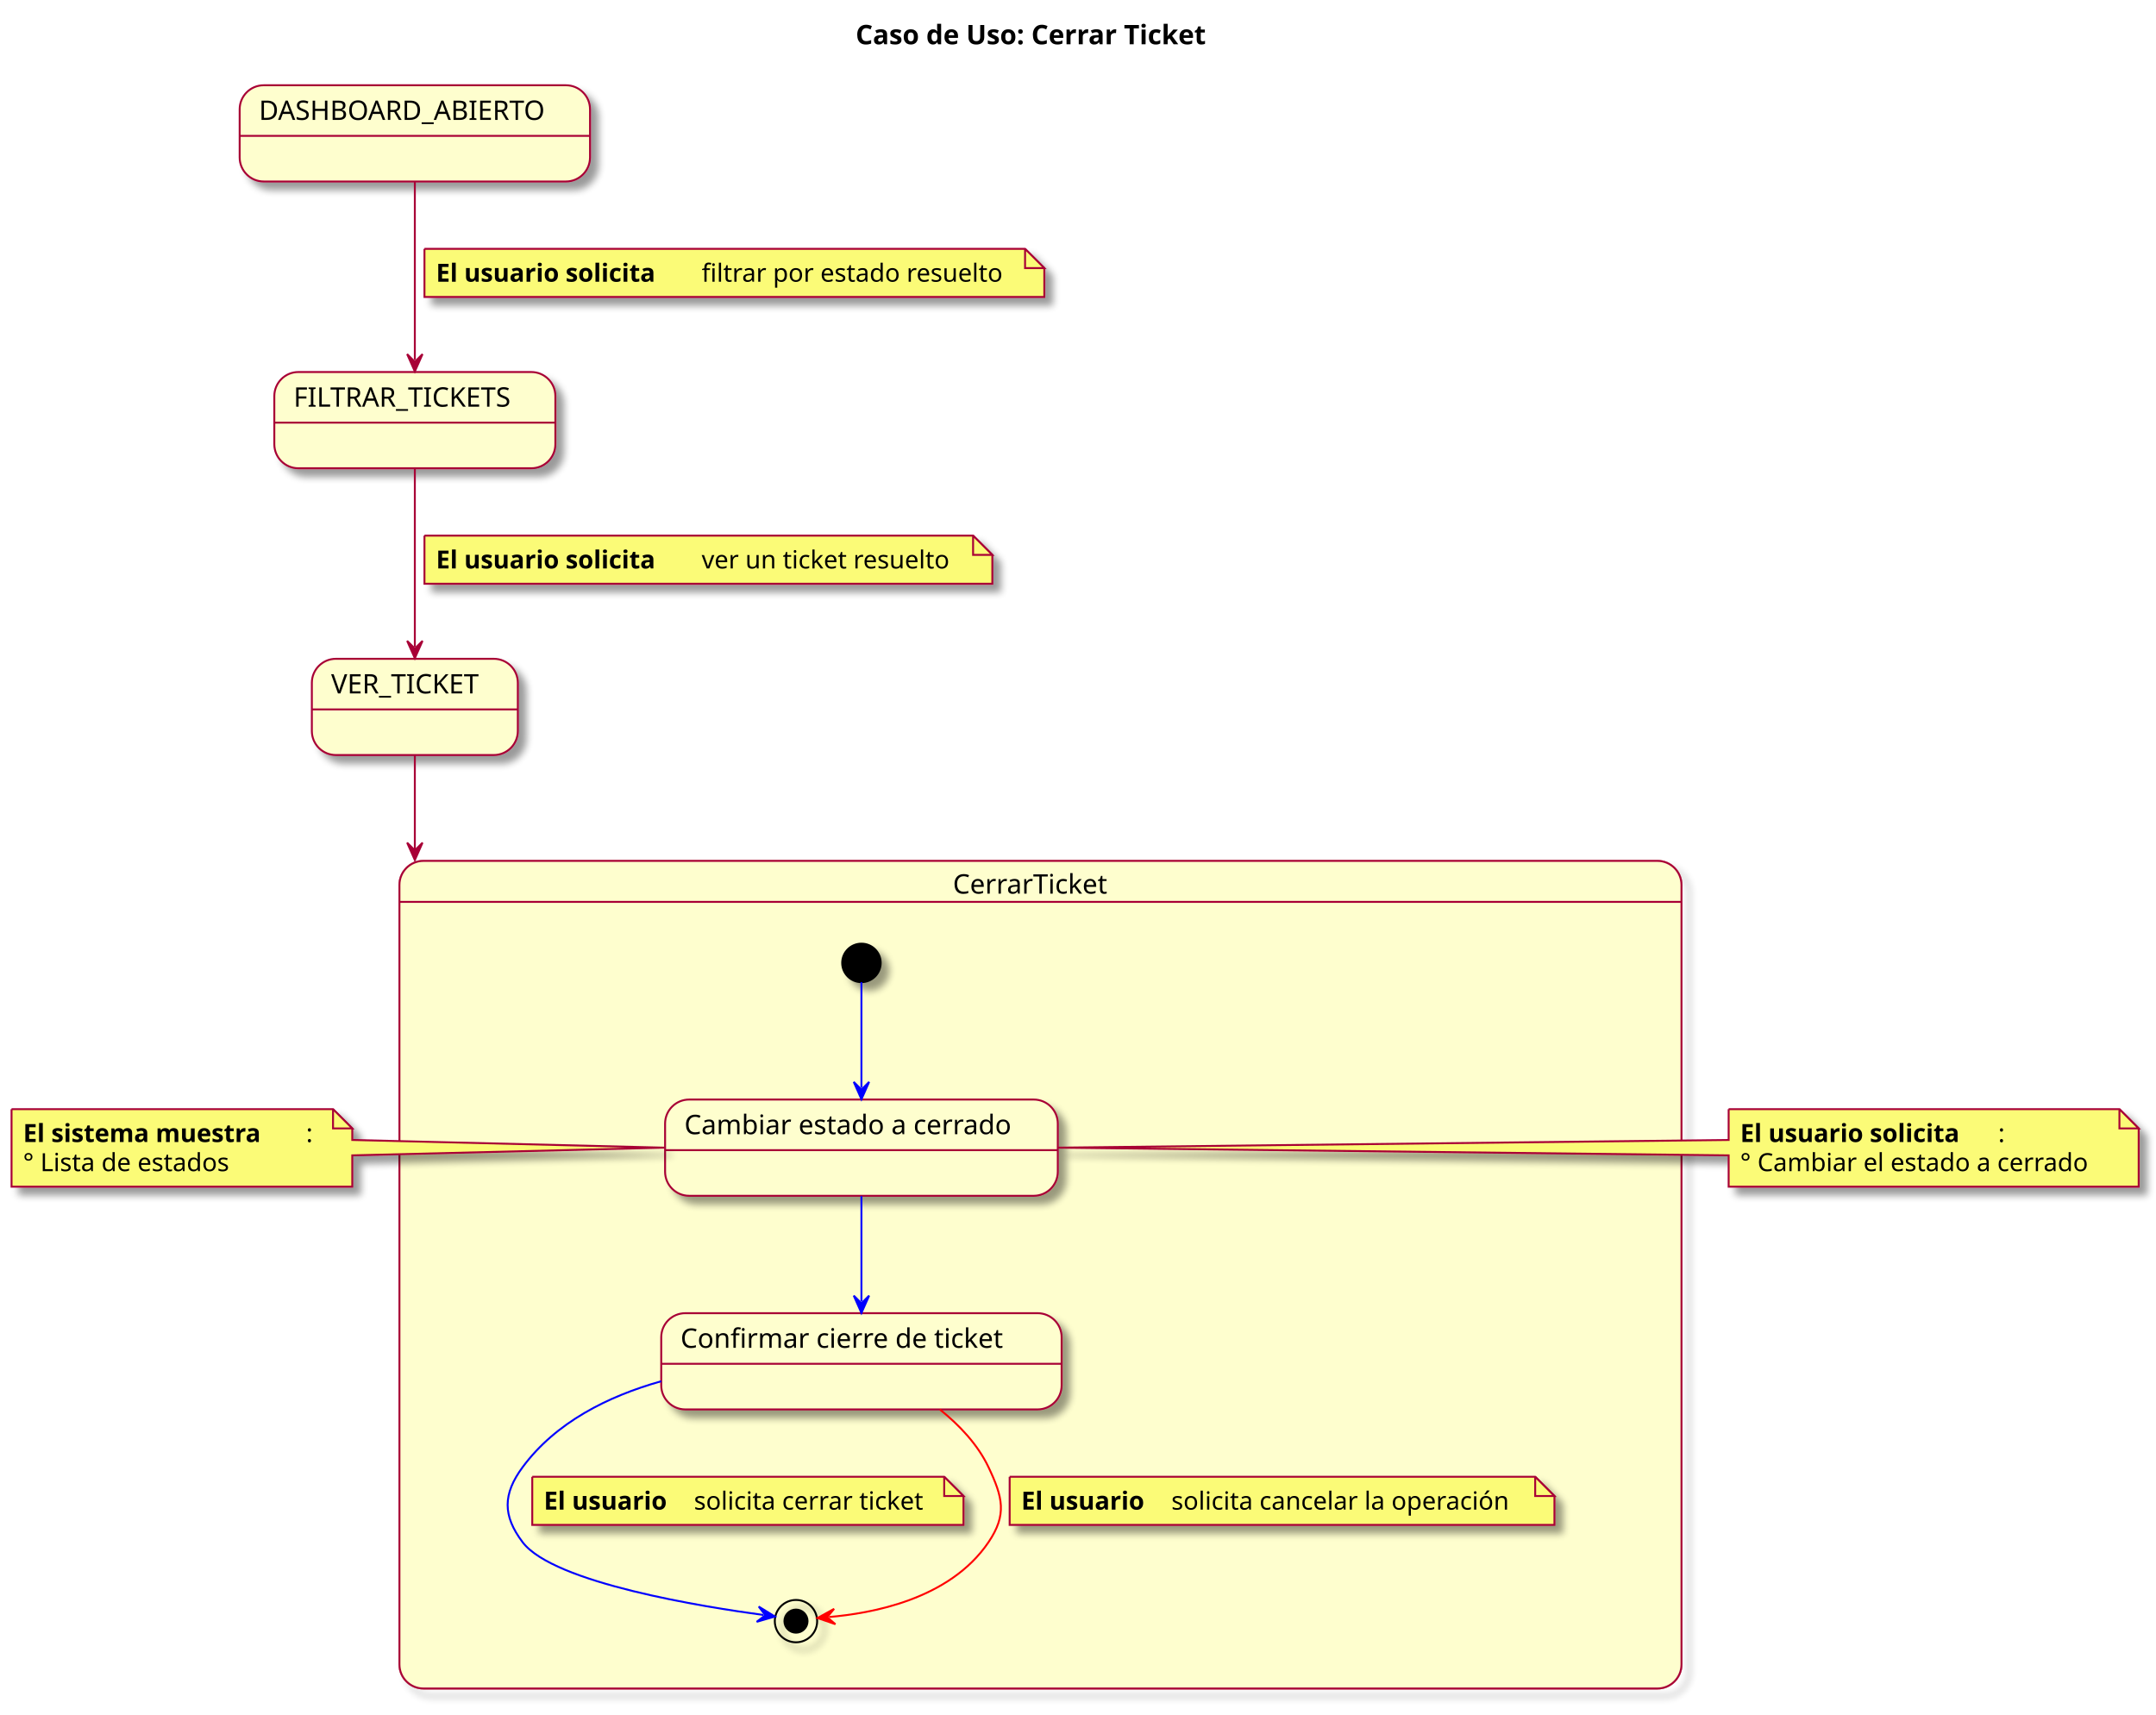
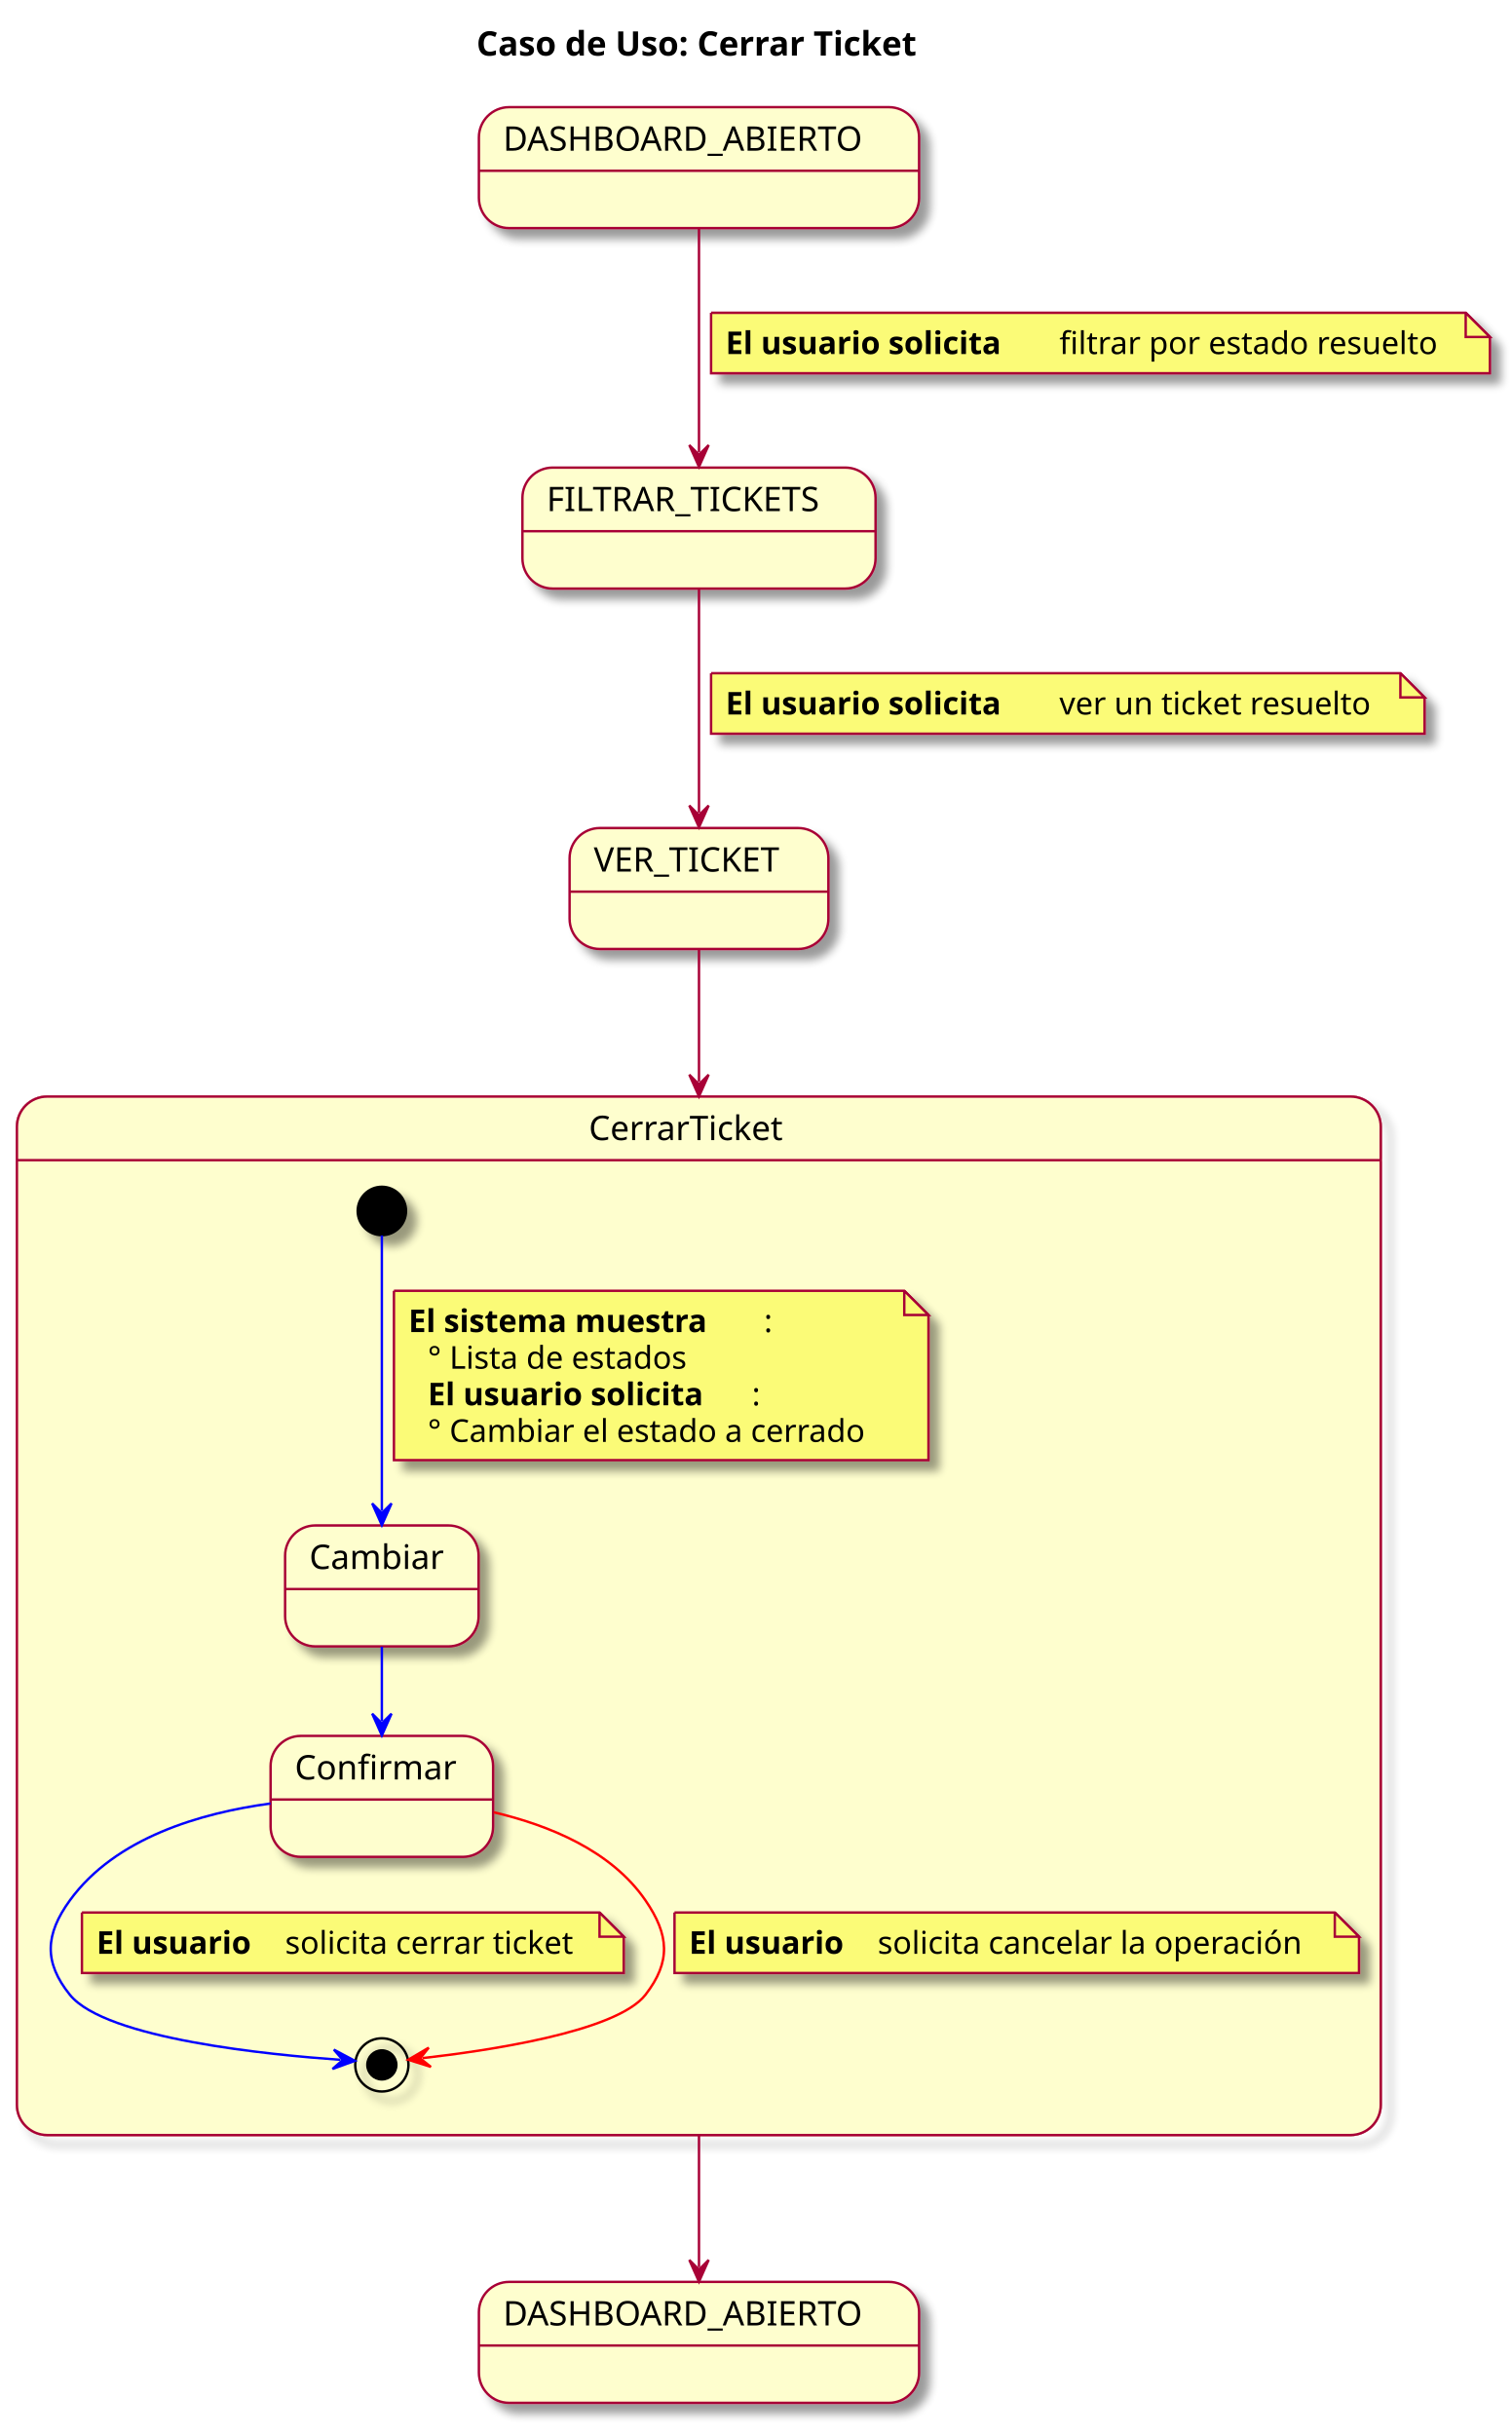
- <svg xmlns="http://www.w3.org/2000/svg" contentStyleType="text/css" height="891px" preserveAspectRatio="none" style="width:1120px;height:891px;background:#FFFFFF;" version="1.1" viewBox="0 0 1120 891" width="1120px" zoomAndPan="magnify">
+ <svg xmlns="http://www.w3.org/2000/svg" contentStyleType="text/css" height="1007px" preserveAspectRatio="none" style="width:625px;height:1007px;background:#FFFFFF;" version="1.1" viewBox="0 0 625 1007" width="625px" zoomAndPan="magnify">
  <defs>
-     <filter height="300%" id="flnxhgmijavzb" width="300%" x="-1" y="-1">
+     <filter height="300%" id="fqpcnuu2rs7pa" width="300%" x="-1" y="-1">
      <feGaussianBlur result="blurOut" stdDeviation="2.0" />
      <feColorMatrix in="blurOut" result="blurOut2" type="matrix" values="0 0 0 0 0 0 0 0 0 0 0 0 0 0 0 0 0 0 .4 0" />
      <feOffset dx="4.0" dy="4.0" in="blurOut2" result="blurOut3" />
      <feBlend in="SourceGraphic" in2="blurOut3" mode="normal" />
    </filter>
  </defs>
  <g>
-     <text fill="#000000" font-family="sans-serif" font-size="14" font-weight="bold" lengthAdjust="spacing" textLength="215" x="444.5" y="22.995">Caso de Uso: Cerrar Ticket</text>
-     <g id="cluster_CerrarTicket">
-       <rect fill="none" filter="url(#flnxhgmijavzb)" height="430" rx="12.5" ry="12.5" style="stroke:#A80036;stroke-width:1.0;" width="666" x="207.5" y="447.297" />
-       <path d="M220,447.297 L861,447.297 A12.5,12.5 0 0 1 873.5,459.797 L873.5,468.594 L207.5,468.594 L207.5,459.797 A12.5,12.5 0 0 1 220,447.297 " fill="#FEFECE" style="stroke:#FEFECE;stroke-width:1.0;" />
-       <path d="M207.5,468.594 L873.5,468.594 L873.5,864.797 A12.5,12.5 0 0 1 861,877.297 L220,877.297 A12.5,12.5 0 0 1 207.5,864.797 L207.5,468.594 " fill="#FEFECE" style="stroke:#FEFECE;stroke-width:1.0;" />
-       <rect fill="none" height="430" rx="12.5" ry="12.5" style="stroke:#A80036;stroke-width:1.0;" width="666" x="207.5" y="447.297" />
-       <line style="stroke:#A80036;stroke-width:1.0;" x1="207.5" x2="873.5" y1="468.594" y2="468.594" />
-       <text fill="#000000" font-family="sans-serif" font-size="14" lengthAdjust="spacing" textLength="91" x="495" y="464.292">CerrarTicket</text>
+     <text fill="#000000" font-family="sans-serif" font-size="14" font-weight="bold" lengthAdjust="spacing" textLength="215" x="197" y="22.995">Caso de Uso: Cerrar Ticket</text>
+     <g id="DASHBOARD_ABIERTO">
+       <rect fill="#FEFECE" filter="url(#fqpcnuu2rs7pa)" height="50" rx="12.5" ry="12.5" style="stroke:#A80036;stroke-width:1.0;" width="182" x="198" y="44.297" />
+       <line style="stroke:#A80036;stroke-width:1.0;" x1="198" x2="380" y1="70.594" y2="70.594" />
+       <text fill="#000000" font-family="sans-serif" font-size="14" lengthAdjust="spacing" textLength="162" x="208" y="62.292">DASHBOARD_ABIERTO</text>
    </g>
-     <ellipse cx="447.5" cy="500.297" fill="#000000" filter="url(#flnxhgmijavzb)" rx="10" ry="10" style="stroke:#000000;stroke-width:1.0;" />
+     <g id="VER_TICKET">
+       <rect fill="#FEFECE" filter="url(#fqpcnuu2rs7pa)" height="50" rx="12.5" ry="12.5" style="stroke:#A80036;stroke-width:1.0;" width="107" x="235.5" y="342.297" />
+       <line style="stroke:#A80036;stroke-width:1.0;" x1="235.5" x2="342.5" y1="368.594" y2="368.594" />
+       <text fill="#000000" font-family="sans-serif" font-size="14" lengthAdjust="spacing" textLength="87" x="245.5" y="360.292">VER_TICKET</text>
+     </g>
+     <g id="FILTRAR_TICKETS">
+       <rect fill="#FEFECE" filter="url(#fqpcnuu2rs7pa)" height="50" rx="12.5" ry="12.5" style="stroke:#A80036;stroke-width:1.0;" width="146" x="216" y="193.297" />
+       <line style="stroke:#A80036;stroke-width:1.0;" x1="216" x2="362" y1="219.594" y2="219.594" />
+       <text fill="#000000" font-family="sans-serif" font-size="14" lengthAdjust="spacing" textLength="126" x="226" y="211.292">FILTRAR_TICKETS</text>
+     </g>
+     <g id="DASHBOARD_ABIERTO2">
+       <rect fill="#FEFECE" filter="url(#fqpcnuu2rs7pa)" height="50" rx="12.5" ry="12.5" style="stroke:#A80036;stroke-width:1.0;" width="182" x="198" y="943.297" />
+       <line style="stroke:#A80036;stroke-width:1.0;" x1="198" x2="380" y1="969.594" y2="969.594" />
+       <text fill="#000000" font-family="sans-serif" font-size="14" lengthAdjust="spacing" textLength="162" x="208" y="961.292">DASHBOARD_ABIERTO</text>
+     </g>
+     <rect fill="none" filter="url(#fqpcnuu2rs7pa)" height="429.297" rx="12.5" ry="12.5" style="stroke:#A80036;stroke-width:1.0;" width="563.879" x="7" y="453.297" />
+     <path d="M19.5,453.297 L558.379,453.297 A12.5,12.5 0 0 1 570.879,465.797 L570.879,479.594 L7,479.594 L7,465.797 A12.5,12.5 0 0 1 19.5,453.297 " fill="#FEFECE" style="stroke:#FEFECE;stroke-width:1.0;" />
+     <path d="M7,479.594 L570.879,479.594 L570.879,870.094 A12.5,12.5 0 0 1 558.379,882.594 L19.5,882.594 A12.5,12.5 0 0 1 7,870.094 L7,479.594 " fill="#FEFECE" style="stroke:#FEFECE;stroke-width:1.0;" />
+     <rect fill="none" height="429.297" rx="12.5" ry="12.5" style="stroke:#A80036;stroke-width:1.0;" width="563.879" x="7" y="453.297" />
+     <line style="stroke:#A80036;stroke-width:1.0;" x1="7" x2="570.879" y1="479.594" y2="479.594" />
+     <text fill="#000000" font-family="sans-serif" font-size="14" lengthAdjust="spacing" textLength="91" x="243.44" y="471.292">CerrarTicket</text>
+     <ellipse cx="157.879" cy="500.594" fill="#000000" filter="url(#fqpcnuu2rs7pa)" rx="10" ry="10" style="stroke:#000000;stroke-width:1.0;" />
    <g id="CerrarTicket.ingresarVerTicket">
-       <rect fill="#FEFECE" filter="url(#flnxhgmijavzb)" height="50" rx="12.5" ry="12.5" style="stroke:#A80036;stroke-width:1.0;" width="204" x="345.5" y="571.297" />
-       <line style="stroke:#A80036;stroke-width:1.0;" x1="345.5" x2="549.5" y1="597.594" y2="597.594" />
-       <text fill="#000000" font-family="sans-serif" font-size="14" lengthAdjust="spacing" textLength="184" x="355.5" y="589.292">Cambiar estado a cerrado</text>
+       <rect fill="#FEFECE" filter="url(#fqpcnuu2rs7pa)" height="50" rx="12.5" ry="12.5" style="stroke:#A80036;stroke-width:1.0;" width="80" x="117.879" y="630.594" />
+       <line style="stroke:#A80036;stroke-width:1.0;" x1="117.879" x2="197.879" y1="656.891" y2="656.891" />
+       <text fill="#000000" font-family="sans-serif" font-size="14" lengthAdjust="spacing" textLength="60" x="127.879" y="648.589">Cambiar</text>
    </g>
    <g id="CerrarTicket.confirmarCierre">
-       <rect fill="#FEFECE" filter="url(#flnxhgmijavzb)" height="50" rx="12.5" ry="12.5" style="stroke:#A80036;stroke-width:1.0;" width="208" x="343.5" y="682.297" />
-       <line style="stroke:#A80036;stroke-width:1.0;" x1="343.5" x2="551.5" y1="708.594" y2="708.594" />
-       <text fill="#000000" font-family="sans-serif" font-size="14" lengthAdjust="spacing" textLength="188" x="353.5" y="700.292">Confirmar cierre de ticket</text>
+       <rect fill="#FEFECE" filter="url(#fqpcnuu2rs7pa)" height="50" rx="12.5" ry="12.5" style="stroke:#A80036;stroke-width:1.0;" width="92" x="111.879" y="717.594" />
+       <line style="stroke:#A80036;stroke-width:1.0;" x1="111.879" x2="203.879" y1="743.891" y2="743.891" />
+       <text fill="#000000" font-family="sans-serif" font-size="14" lengthAdjust="spacing" textLength="72" x="121.879" y="735.589">Confirmar</text>
    </g>
-     <ellipse cx="413.5" cy="842.297" fill="none" filter="url(#flnxhgmijavzb)" rx="11" ry="11" style="stroke:#000000;stroke-width:1.0;" />
-     <ellipse cx="413.5" cy="842.297" fill="#000000" rx="6" ry="6" style="stroke:#000000;stroke-width:1.0;" />
-     <g id="DASHBOARD_ABIERTO">
-       <rect fill="#FEFECE" filter="url(#flnxhgmijavzb)" height="50" rx="12.5" ry="12.5" style="stroke:#A80036;stroke-width:1.0;" width="182" x="124.5" y="44.297" />
-       <line style="stroke:#A80036;stroke-width:1.0;" x1="124.5" x2="306.5" y1="70.594" y2="70.594" />
-       <text fill="#000000" font-family="sans-serif" font-size="14" lengthAdjust="spacing" textLength="162" x="134.5" y="62.292">DASHBOARD_ABIERTO</text>
+     <ellipse cx="157.879" cy="853.594" fill="none" filter="url(#fqpcnuu2rs7pa)" rx="11" ry="11" style="stroke:#000000;stroke-width:1.0;" />
+     <ellipse cx="157.879" cy="853.594" fill="#000000" rx="6" ry="6" style="stroke:#000000;stroke-width:1.0;" />
+     <g id="link_*start*CerrarTicket_ingresarVerTicket">
+       <path d="M157.879,510.707 C157.879,533.931 157.879,589.937 157.879,624.49 " fill="none" id="*start*CerrarTicket-to-ingresarVerTicket" style="stroke:#0000FF;stroke-width:1.0;" />
+       <polygon fill="#0000FF" points="157.879,630.49,161.879,621.49,157.879,625.49,153.879,621.49,157.879,630.49" style="stroke:#0000FF;stroke-width:1.0;" />
+       <path d="M162.879,533.594 L162.879,603.594 L383.879,603.594 L383.879,543.594 L373.879,533.594 L162.879,533.594 " fill="#FBFB77" filter="url(#fqpcnuu2rs7pa)" style="stroke:#A80036;stroke-width:1.0;" />
+       <path d="M373.879,533.594 L373.879,543.594 L383.879,543.594 L373.879,533.594 " fill="#FBFB77" style="stroke:#A80036;stroke-width:1.0;" />
+       <text fill="#000000" font-family="sans-serif" font-size="13" font-weight="bold" lengthAdjust="spacing" textLength="147" x="168.879" y="550.661">El sistema muestra</text>
+       <text fill="#000000" font-family="sans-serif" font-size="13" lengthAdjust="spacing" textLength="5" x="315.879" y="550.661">:</text>
+       <text fill="#000000" font-family="sans-serif" font-size="13" lengthAdjust="spacing" textLength="115" x="176.879" y="565.793">° Lista de estados</text>
+       <text fill="#000000" font-family="sans-serif" font-size="13" lengthAdjust="spacing" textLength="8" x="168.879" y="580.926">  </text>
+       <text fill="#000000" font-family="sans-serif" font-size="13" font-weight="bold" lengthAdjust="spacing" textLength="134" x="176.879" y="580.926">El usuario solicita</text>
+       <text fill="#000000" font-family="sans-serif" font-size="13" lengthAdjust="spacing" textLength="5" x="310.879" y="580.926">:</text>
+       <text fill="#000000" font-family="sans-serif" font-size="13" lengthAdjust="spacing" textLength="192" x="176.879" y="596.059">° Cambiar el estado a cerrado</text>
    </g>
-     <g id="VER_TICKET">
-       <rect fill="#FEFECE" filter="url(#flnxhgmijavzb)" height="50" rx="12.5" ry="12.5" style="stroke:#A80036;stroke-width:1.0;" width="107" x="162" y="342.297" />
-       <line style="stroke:#A80036;stroke-width:1.0;" x1="162" x2="269" y1="368.594" y2="368.594" />
-       <text fill="#000000" font-family="sans-serif" font-size="14" lengthAdjust="spacing" textLength="87" x="172" y="360.292">VER_TICKET</text>
+     <g id="link_ingresarVerTicket_confirmarCierre">
+       <path d="M157.879,680.724 C157.879,692.209 157.879,699.911 157.879,711.403 " fill="none" id="ingresarVerTicket-to-confirmarCierre" style="stroke:#0000FF;stroke-width:1.0;" />
+       <polygon fill="#0000FF" points="157.879,717.403,161.879,708.403,157.879,712.403,153.879,708.403,157.879,717.403" style="stroke:#0000FF;stroke-width:1.0;" />
    </g>
-     <g id="FILTRAR_TICKETS">
-       <rect fill="#FEFECE" filter="url(#flnxhgmijavzb)" height="50" rx="12.5" ry="12.5" style="stroke:#A80036;stroke-width:1.0;" width="146" x="142.5" y="193.297" />
-       <line style="stroke:#A80036;stroke-width:1.0;" x1="142.5" x2="288.5" y1="219.594" y2="219.594" />
-       <text fill="#000000" font-family="sans-serif" font-size="14" lengthAdjust="spacing" textLength="126" x="152.5" y="211.292">FILTRAR_TICKETS</text>
+     <g id="link_confirmarCierre_*end*CerrarTicket">
+       <path d="M111.824,745.542 C82.93,749.44 47.7,759.674 28.879,785.594 C18.695,799.62 18,811.1 28.879,824.594 C43.695,842.97 112.212,849.482 140.749,851.489 " fill="none" id="confirmarCierre-to-*end*CerrarTicket" style="stroke:#0000FF;stroke-width:1.0;" />
+       <polygon fill="#0000FF" points="146.734,851.91,138.037,847.288,141.746,851.559,137.476,855.268,146.734,851.91" style="stroke:#0000FF;stroke-width:1.0;" />
+       <path d="M33.879,790.594 L33.879,815.594 L257.879,815.594 L257.879,800.594 L247.879,790.594 L33.879,790.594 " fill="#FBFB77" filter="url(#fqpcnuu2rs7pa)" style="stroke:#A80036;stroke-width:1.0;" />
+       <path d="M247.879,790.594 L247.879,800.594 L257.879,800.594 L247.879,790.594 " fill="#FBFB77" style="stroke:#A80036;stroke-width:1.0;" />
+       <text fill="#000000" font-family="sans-serif" font-size="13" font-weight="bold" lengthAdjust="spacing" textLength="74" x="39.879" y="807.661">El usuario</text>
+       <text fill="#000000" font-family="sans-serif" font-size="13" lengthAdjust="spacing" textLength="125" x="117.879" y="807.661">solicita cerrar ticket</text>
    </g>
-     <g id="elem_GMN17">
-       <path d="M6,576.297 L6,616.562 A0,0 0 0 0 6,616.562 L183,616.562 A0,0 0 0 0 183,616.562 L183,600.297 L345.25,596.297 L183,592.297 L183,586.297 L173,576.297 L6,576.297 A0,0 0 0 0 6,576.297 " fill="#FBFB77" filter="url(#flnxhgmijavzb)" style="stroke:#A80036;stroke-width:1.0;" />
-       <path d="M173,576.297 L173,586.297 L183,586.297 L173,576.297 " fill="#FBFB77" style="stroke:#A80036;stroke-width:1.0;" />
-       <text fill="#000000" font-family="sans-serif" font-size="13" font-weight="bold" lengthAdjust="spacing" textLength="147" x="12" y="593.364">El sistema muestra</text>
-       <text fill="#000000" font-family="sans-serif" font-size="13" lengthAdjust="spacing" textLength="5" x="159" y="593.364">:</text>
-       <text fill="#000000" font-family="sans-serif" font-size="13" lengthAdjust="spacing" textLength="115" x="12" y="608.497">° Lista de estados</text>
-     </g>
-     <g id="elem_GMN20">
-       <path d="M898,576.297 L898,592.297 L549.762,596.297 L898,600.297 L898,616.562 A0,0 0 0 0 898,616.562 L1111,616.562 A0,0 0 0 0 1111,616.562 L1111,586.297 L1101,576.297 L898,576.297 A0,0 0 0 0 898,576.297 " fill="#FBFB77" filter="url(#flnxhgmijavzb)" style="stroke:#A80036;stroke-width:1.0;" />
-       <path d="M1101,576.297 L1101,586.297 L1111,586.297 L1101,576.297 " fill="#FBFB77" style="stroke:#A80036;stroke-width:1.0;" />
-       <text fill="#000000" font-family="sans-serif" font-size="13" font-weight="bold" lengthAdjust="spacing" textLength="134" x="904" y="593.364">El usuario solicita</text>
-       <text fill="#000000" font-family="sans-serif" font-size="13" lengthAdjust="spacing" textLength="5" x="1038" y="593.364">:</text>
-       <text fill="#000000" font-family="sans-serif" font-size="13" lengthAdjust="spacing" textLength="192" x="904" y="608.497">° Cambiar el estado a cerrado</text>
+     <g id="link_confirmarCierre_*end*CerrarTicket">
+       <path d="M204.141,749.171 C227.05,754.529 252.764,765.028 266.879,785.594 C276.688,799.885 277.502,810.897 266.879,824.594 C254.785,840.187 199.874,847.928 174.731,850.786 " fill="none" id="confirmarCierre-to-*end*CerrarTicket-1" style="stroke:#FF0000;stroke-width:1.0;" />
+       <polygon fill="#FF0000" points="168.769,851.463,178.163,854.421,173.737,850.899,177.26,846.472,168.769,851.463" style="stroke:#FF0000;stroke-width:1.0;" />
+       <path d="M278.879,790.594 L278.879,815.594 L561.879,815.594 L561.879,800.594 L551.879,790.594 L278.879,790.594 " fill="#FBFB77" filter="url(#fqpcnuu2rs7pa)" style="stroke:#A80036;stroke-width:1.0;" />
+       <path d="M551.879,790.594 L551.879,800.594 L561.879,800.594 L551.879,790.594 " fill="#FBFB77" style="stroke:#A80036;stroke-width:1.0;" />
+       <text fill="#000000" font-family="sans-serif" font-size="13" font-weight="bold" lengthAdjust="spacing" textLength="74" x="284.879" y="807.661">El usuario</text>
+       <text fill="#000000" font-family="sans-serif" font-size="13" lengthAdjust="spacing" textLength="184" x="362.879" y="807.661">solicita cancelar la operación</text>
    </g>
    <g id="link_DASHBOARD_ABIERTO_FILTRAR_TICKETS">
-       <path d="M215.5,94.571 C215.5,121.808 215.5,159.735 215.5,186.987 " fill="none" id="DASHBOARD_ABIERTO-to-FILTRAR_TICKETS" style="stroke:#A80036;stroke-width:1.0;" />
-       <polygon fill="#A80036" points="215.5,192.987,219.5,183.987,215.5,187.987,211.5,183.987,215.5,192.987" style="stroke:#A80036;stroke-width:1.0;" />
-       <path d="M220.5,129.297 L220.5,154.297 L542.5,154.297 L542.5,139.297 L532.5,129.297 L220.5,129.297 " fill="#FBFB77" filter="url(#flnxhgmijavzb)" style="stroke:#A80036;stroke-width:1.0;" />
-       <path d="M532.5,129.297 L532.5,139.297 L542.5,139.297 L532.5,129.297 " fill="#FBFB77" style="stroke:#A80036;stroke-width:1.0;" />
-       <text fill="#000000" font-family="sans-serif" font-size="13" font-weight="bold" lengthAdjust="spacing" textLength="134" x="226.5" y="146.364">El usuario solicita</text>
-       <text fill="#000000" font-family="sans-serif" font-size="13" lengthAdjust="spacing" textLength="163" x="364.5" y="146.364">filtrar por estado resuelto</text>
+       <path d="M289,94.571 C289,121.808 289,159.735 289,186.987 " fill="none" id="DASHBOARD_ABIERTO-to-FILTRAR_TICKETS" style="stroke:#A80036;stroke-width:1.0;" />
+       <polygon fill="#A80036" points="289,192.987,293,183.987,289,187.987,285,183.987,289,192.987" style="stroke:#A80036;stroke-width:1.0;" />
+       <path d="M294,129.297 L294,154.297 L616,154.297 L616,139.297 L606,129.297 L294,129.297 " fill="#FBFB77" filter="url(#fqpcnuu2rs7pa)" style="stroke:#A80036;stroke-width:1.0;" />
+       <path d="M606,129.297 L606,139.297 L616,139.297 L606,129.297 " fill="#FBFB77" style="stroke:#A80036;stroke-width:1.0;" />
+       <text fill="#000000" font-family="sans-serif" font-size="13" font-weight="bold" lengthAdjust="spacing" textLength="134" x="300" y="146.364">El usuario solicita</text>
+       <text fill="#000000" font-family="sans-serif" font-size="13" lengthAdjust="spacing" textLength="163" x="438" y="146.364">filtrar por estado resuelto</text>
    </g>
    <g id="link_FILTRAR_TICKETS_VER_TICKET">
-       <path d="M215.5,243.571 C215.5,270.808 215.5,308.735 215.5,335.987 " fill="none" id="FILTRAR_TICKETS-to-VER_TICKET" style="stroke:#A80036;stroke-width:1.0;" />
-       <polygon fill="#A80036" points="215.5,341.987,219.5,332.987,215.5,336.987,211.5,332.987,215.5,341.987" style="stroke:#A80036;stroke-width:1.0;" />
-       <path d="M220.5,278.297 L220.5,303.297 L515.5,303.297 L515.5,288.297 L505.5,278.297 L220.5,278.297 " fill="#FBFB77" filter="url(#flnxhgmijavzb)" style="stroke:#A80036;stroke-width:1.0;" />
-       <path d="M505.5,278.297 L505.5,288.297 L515.5,288.297 L505.5,278.297 " fill="#FBFB77" style="stroke:#A80036;stroke-width:1.0;" />
-       <text fill="#000000" font-family="sans-serif" font-size="13" font-weight="bold" lengthAdjust="spacing" textLength="134" x="226.5" y="295.364">El usuario solicita</text>
-       <text fill="#000000" font-family="sans-serif" font-size="13" lengthAdjust="spacing" textLength="136" x="364.5" y="295.364">ver un ticket resuelto</text>
+       <path d="M289,243.571 C289,270.808 289,308.735 289,335.987 " fill="none" id="FILTRAR_TICKETS-to-VER_TICKET" style="stroke:#A80036;stroke-width:1.0;" />
+       <polygon fill="#A80036" points="289,341.987,293,332.987,289,336.987,285,332.987,289,341.987" style="stroke:#A80036;stroke-width:1.0;" />
+       <path d="M294,278.297 L294,303.297 L589,303.297 L589,288.297 L579,278.297 L294,278.297 " fill="#FBFB77" filter="url(#fqpcnuu2rs7pa)" style="stroke:#A80036;stroke-width:1.0;" />
+       <path d="M579,278.297 L579,288.297 L589,288.297 L579,278.297 " fill="#FBFB77" style="stroke:#A80036;stroke-width:1.0;" />
+       <text fill="#000000" font-family="sans-serif" font-size="13" font-weight="bold" lengthAdjust="spacing" textLength="134" x="300" y="295.364">El usuario solicita</text>
+       <text fill="#000000" font-family="sans-serif" font-size="13" lengthAdjust="spacing" textLength="136" x="438" y="295.364">ver un ticket resuelto</text>
    </g>
    <g id="link_VER_TICKET_CerrarTicket">
-       <path d="M215.5,392.324 C215.5,401.631 215.5,412.836 215.5,424.44 C215.5,430.243 215.5,436.145 215.5,441.96 C215.5,443.414 215.5,444.863 215.5,446.303 C215.5,446.483 215.5,440.662 215.5,440.842 " fill="none" id="VER_TICKET-to-CerrarTicket" style="stroke:#A80036;stroke-width:1.0;" />
-       <polygon fill="#A80036" points="215.5,446.842,219.5,437.842,215.5,441.842,211.5,437.842,215.5,446.842" style="stroke:#A80036;stroke-width:1.0;" />
+       <path d="M289,392.472 C289,407.739 289,423.108 289,447.253 " fill="none" id="VER_TICKET-to-CerrarTicket" style="stroke:#A80036;stroke-width:1.0;" />
+       <polygon fill="#A80036" points="289,453.253,293,444.253,289,448.253,285,444.253,289,453.253" style="stroke:#A80036;stroke-width:1.0;" />
    </g>
-     <g id="link_*start*CerrarTicket_ingresarVerTicket">
-       <path d="M447.5,510.31 C447.5,524.188 447.5,545.262 447.5,565.137 " fill="none" id="*start*CerrarTicket-to-ingresarVerTicket" style="stroke:#0000FF;stroke-width:1.0;" />
-       <polygon fill="#0000FF" points="447.5,571.137,451.5,562.137,447.5,566.137,443.5,562.137,447.5,571.137" style="stroke:#0000FF;stroke-width:1.0;" />
-     </g>
-     <g id="link_ingresarVerTicket_confirmarCierre">
-       <path d="M447.5,621.488 C447.5,639.551 447.5,658.127 447.5,676.174 " fill="none" id="ingresarVerTicket-to-confirmarCierre" style="stroke:#0000FF;stroke-width:1.0;" />
-       <polygon fill="#0000FF" points="447.5,682.174,451.5,673.174,447.5,677.174,443.5,673.174,447.5,682.174" style="stroke:#0000FF;stroke-width:1.0;" />
-     </g>
-     <g id="link_confirmarCierre_*end*CerrarTicket">
-       <path d="M343.492,717.659 C315.726,725.474 288.694,739.037 271.5,762.297 C261.197,776.236 261.036,787.478 271.5,801.297 C287.657,822.634 366.133,834.99 396.586,839.102 " fill="none" id="confirmarCierre-to-*end*CerrarTicket" style="stroke:#0000FF;stroke-width:1.0;" />
-       <polygon fill="#0000FF" points="402.532,839.905,394.148,834.736,397.577,839.236,393.078,842.664,402.532,839.905" style="stroke:#0000FF;stroke-width:1.0;" />
-       <path d="M276.5,767.297 L276.5,792.297 L500.5,792.297 L500.5,777.297 L490.5,767.297 L276.5,767.297 " fill="#FBFB77" filter="url(#flnxhgmijavzb)" style="stroke:#A80036;stroke-width:1.0;" />
-       <path d="M490.5,767.297 L490.5,777.297 L500.5,777.297 L490.5,767.297 " fill="#FBFB77" style="stroke:#A80036;stroke-width:1.0;" />
-       <text fill="#000000" font-family="sans-serif" font-size="13" font-weight="bold" lengthAdjust="spacing" textLength="74" x="282.5" y="784.364">El usuario</text>
-       <text fill="#000000" font-family="sans-serif" font-size="13" lengthAdjust="spacing" textLength="125" x="360.5" y="784.364">solicita cerrar ticket</text>
-     </g>
-     <g id="link_confirmarCierre_*end*CerrarTicket">
-       <path d="M488.257,732.33 C498.379,740.464 507.921,750.524 513.5,762.297 C520.923,777.961 523.218,786.944 513.5,801.297 C493.163,831.335 452.199,838.301 430.655,840.164 " fill="none" id="confirmarCierre-to-*end*CerrarTicket-1" style="stroke:#FF0000;stroke-width:1.0;" />
-       <polygon fill="#FF0000" points="424.677,840.68,433.988,843.89,429.658,840.25,433.299,835.92,424.677,840.68" style="stroke:#FF0000;stroke-width:1.0;" />
-       <path d="M524.5,767.297 L524.5,792.297 L807.5,792.297 L807.5,777.297 L797.5,767.297 L524.5,767.297 " fill="#FBFB77" filter="url(#flnxhgmijavzb)" style="stroke:#A80036;stroke-width:1.0;" />
-       <path d="M797.5,767.297 L797.5,777.297 L807.5,777.297 L797.5,767.297 " fill="#FBFB77" style="stroke:#A80036;stroke-width:1.0;" />
-       <text fill="#000000" font-family="sans-serif" font-size="13" font-weight="bold" lengthAdjust="spacing" textLength="74" x="530.5" y="784.364">El usuario</text>
-       <text fill="#000000" font-family="sans-serif" font-size="13" lengthAdjust="spacing" textLength="184" x="608.5" y="784.364">solicita cancelar la operación</text>
+     <g id="link_CerrarTicket_DASHBOARD_ABIERTO2">
+       <path d="M289,882.557 C289,906.667 289,921.996 289,937.225 " fill="none" id="CerrarTicket-to-DASHBOARD_ABIERTO2" style="stroke:#A80036;stroke-width:1.0;" />
+       <polygon fill="#A80036" points="289,943.225,293,934.225,289,938.225,285,934.225,289,943.225" style="stroke:#A80036;stroke-width:1.0;" />
    </g>
  </g>
</svg>
